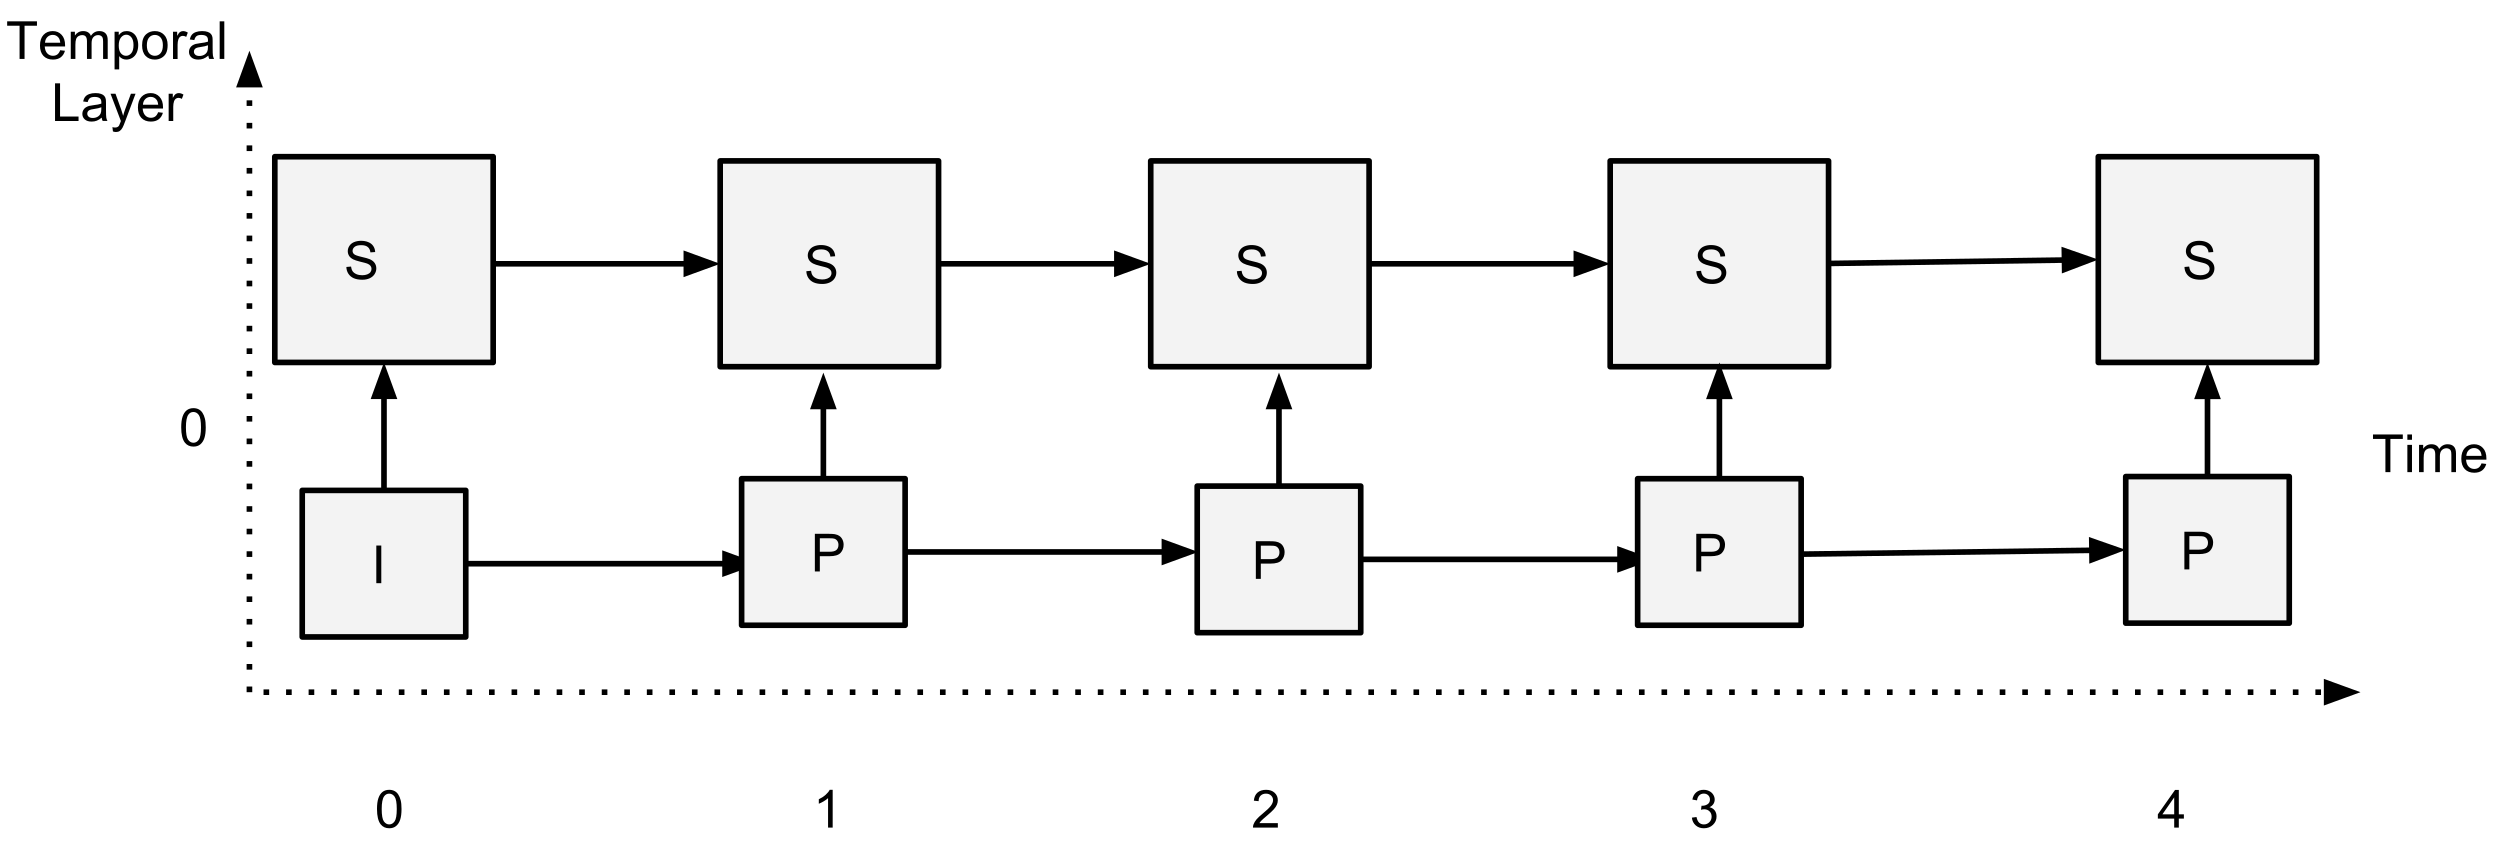
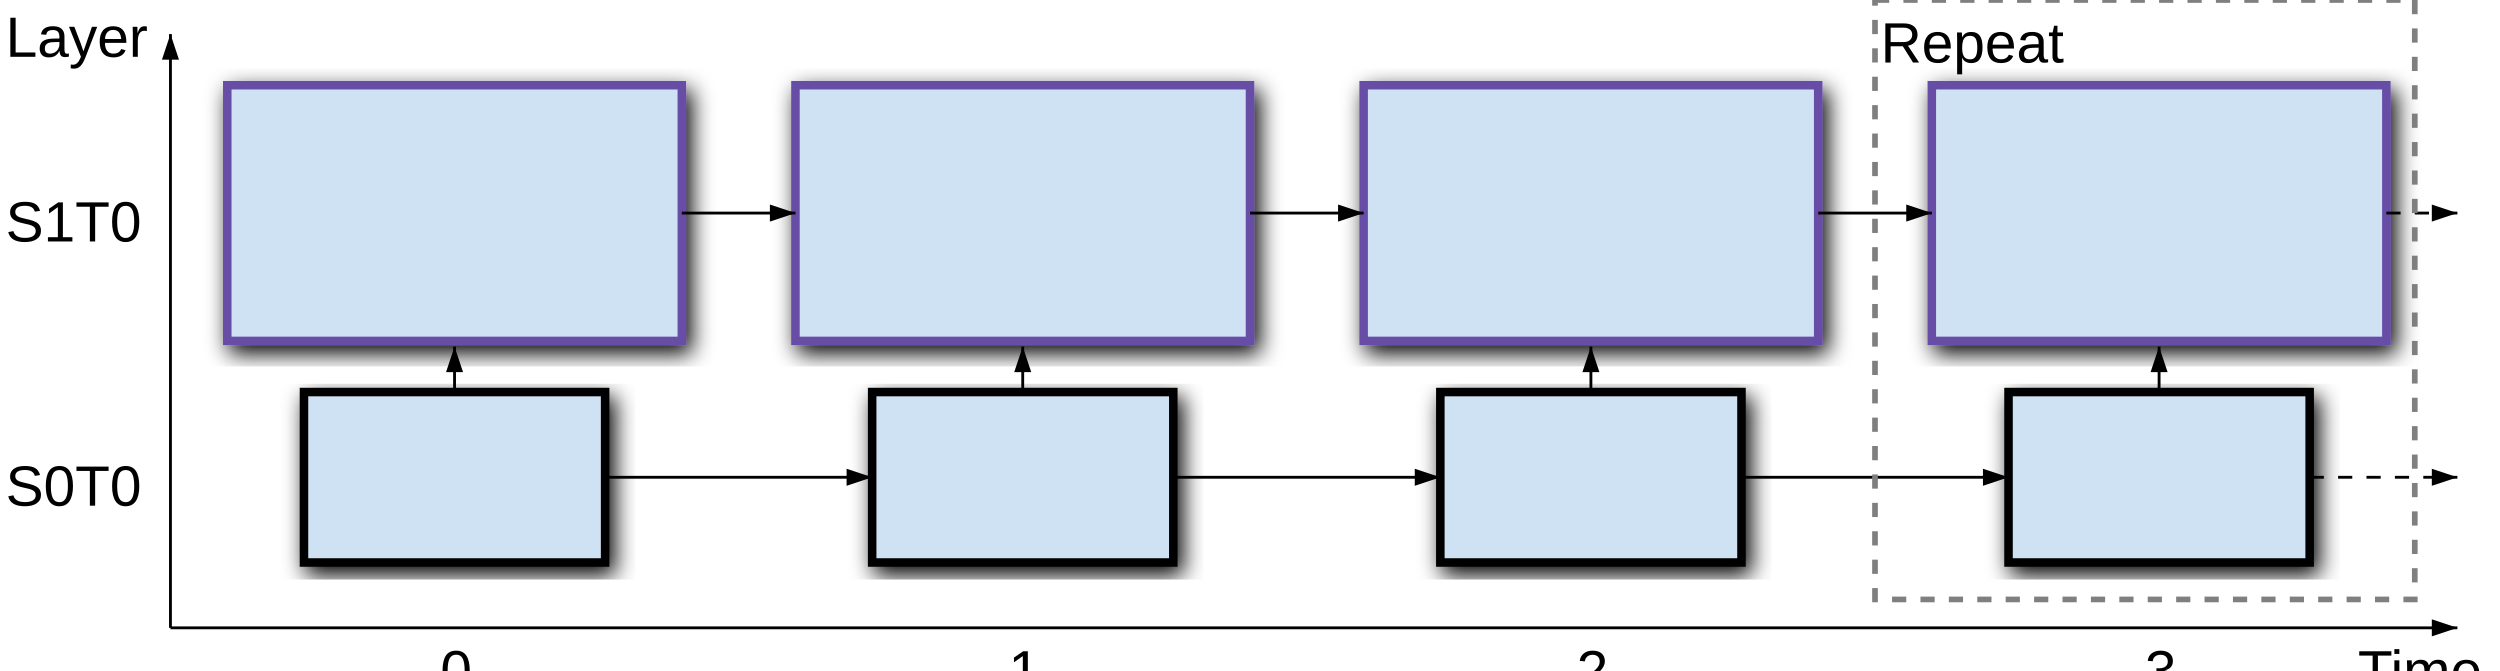
- <svg xmlns="http://www.w3.org/2000/svg" version="1.1" viewBox="15 6 887 300" fill="none" stroke="none" stroke-linecap="square" stroke-miterlimit="10">
-   <clipPath id="p.0">
-     <path d="m0 0l960.0 0l0 720.0l-960.0 0l0 -720.0z" clip-rule="nonzero" />
-   </clipPath>
-   <g clip-path="url(#p.0)">
-     <path fill="#000000" fill-opacity="0.0" d="m0 0l960.0 0l0 720.0l-960.0 0z" fill-rule="evenodd" />
-     <path fill="#000000" fill-opacity="0.0" d="m103.5 251.591l0 -227.591" fill-rule="evenodd" />
-     <path stroke="#000000" stroke-width="2.0" stroke-linejoin="round" stroke-linecap="butt" stroke-dasharray="2.0,6.0" d="m103.5 251.591l0 -215.591" fill-rule="evenodd" />
-     <path fill="#000000" stroke="#000000" stroke-width="2.0" stroke-linecap="butt" d="m106.803 36.0l-3.303 -9.076l-3.303 9.076z" fill-rule="evenodd" />
-     <path fill="#000000" fill-opacity="0.0" d="m108.5 251.591l744.0 0" fill-rule="evenodd" />
-     <path stroke="#000000" stroke-width="2.0" stroke-linejoin="round" stroke-linecap="butt" stroke-dasharray="2.0,6.0" d="m108.5 251.591l732.0 0" fill-rule="evenodd" />
-     <path fill="#000000" stroke="#000000" stroke-width="2.0" stroke-linecap="butt" d="m840.5 254.894l9.076 -3.303l-9.076 -3.303z" fill-rule="evenodd" />
-     <path fill="#000000" fill-opacity="0.0" d="m0.5 0l112.0 0l0 24.0l-112.0 0z" fill-rule="evenodd" />
-     <path fill="#000000" d="m21.945 26.92l0 -11.781l-4.406 0l0 -1.578l10.578 0l0 1.578l-4.406 0l0 11.781l-1.766 0zm14.412 -3.109l1.688 0.203q-0.406 1.484 -1.484 2.312q-1.078 0.812 -2.766 0.812q-2.125 0 -3.375 -1.297q-1.234 -1.312 -1.234 -3.672q0 -2.453 1.25 -3.797q1.266 -1.344 3.266 -1.344q1.938 0 3.156 1.328q1.234 1.312 1.234 3.703q0 0.156 0 0.438l-7.219 0q0.094 1.594 0.906 2.453q0.812 0.844 2.016 0.844q0.906 0 1.547 -0.469q0.641 -0.484 1.016 -1.516zm-5.391 -2.656l5.406 0q-0.109 -1.219 -0.625 -1.828q-0.781 -0.953 -2.031 -0.953q-1.125 0 -1.906 0.766q-0.766 0.75 -0.844 2.016zm9.141 5.766l0 -9.672l1.469 0l0 1.359q0.453 -0.719 1.203 -1.141q0.766 -0.438 1.719 -0.438q1.078 0 1.766 0.453q0.688 0.438 0.969 1.234q1.156 -1.688 2.984 -1.688q1.453 0 2.219 0.797q0.781 0.797 0.781 2.453l0 6.641l-1.641 0l0 -6.094q0 -0.984 -0.156 -1.406q-0.156 -0.438 -0.578 -0.703q-0.422 -0.266 -0.984 -0.266q-1.016 0 -1.688 0.688q-0.672 0.672 -0.672 2.156l0 5.625l-1.641 0l0 -6.281q0 -1.094 -0.406 -1.641q-0.406 -0.547 -1.312 -0.547q-0.688 0 -1.281 0.359q-0.594 0.359 -0.859 1.062q-0.25 0.703 -0.25 2.031l0 5.016l-1.641 0zm15.541 3.703l0 -13.375l1.484 0l0 1.25q0.531 -0.734 1.188 -1.094q0.672 -0.375 1.625 -0.375q1.234 0 2.172 0.641q0.953 0.625 1.438 1.797q0.484 1.156 0.484 2.547q0 1.484 -0.531 2.672q-0.531 1.188 -1.547 1.828q-1.016 0.625 -2.141 0.625q-0.812 0 -1.469 -0.344q-0.656 -0.344 -1.062 -0.875l0 4.703l-1.641 0zm1.484 -8.484q0 1.859 0.75 2.766q0.766 0.891 1.828 0.891q1.094 0 1.875 -0.922q0.781 -0.938 0.781 -2.875q0 -1.844 -0.766 -2.766q-0.75 -0.922 -1.812 -0.922q-1.047 0 -1.859 0.984q-0.797 0.969 -0.797 2.844zm8.282 -0.062q0 -2.688 1.484 -3.969q1.25 -1.078 3.047 -1.078q2.0 0 3.266 1.312q1.266 1.297 1.266 3.609q0 1.859 -0.562 2.938q-0.562 1.062 -1.641 1.656q-1.062 0.594 -2.328 0.594q-2.031 0 -3.281 -1.297q-1.25 -1.312 -1.25 -3.766zm1.688 0q0 1.859 0.797 2.797q0.812 0.922 2.047 0.922q1.219 0 2.031 -0.922q0.812 -0.938 0.812 -2.844q0 -1.797 -0.812 -2.719q-0.812 -0.922 -2.031 -0.922q-1.234 0 -2.047 0.922q-0.797 0.906 -0.797 2.766zm9.282 4.844l0 -9.672l1.469 0l0 1.469q0.562 -1.031 1.031 -1.359q0.484 -0.328 1.062 -0.328q0.828 0 1.688 0.531l-0.562 1.516q-0.609 -0.359 -1.203 -0.359q-0.547 0 -0.969 0.328q-0.422 0.328 -0.609 0.891q-0.281 0.875 -0.281 1.922l0 5.062l-1.625 0zm12.541 -1.188q-0.922 0.766 -1.766 1.094q-0.828 0.312 -1.797 0.312q-1.594 0 -2.453 -0.781q-0.859 -0.781 -0.859 -1.984q0 -0.719 0.328 -1.297q0.328 -0.594 0.844 -0.938q0.531 -0.359 1.188 -0.547q0.469 -0.125 1.453 -0.25q1.984 -0.234 2.922 -0.562q0.016 -0.344 0.016 -0.422q0 -1.0 -0.469 -1.422q-0.625 -0.547 -1.875 -0.547q-1.156 0 -1.703 0.406q-0.547 0.406 -0.812 1.422l-1.609 -0.219q0.219 -1.016 0.719 -1.641q0.5 -0.641 1.453 -0.984q0.953 -0.344 2.188 -0.344q1.25 0 2.016 0.297q0.781 0.281 1.141 0.734q0.375 0.438 0.516 1.109q0.078 0.422 0.078 1.516l0 2.188q0 2.281 0.109 2.891q0.109 0.594 0.406 1.156l-1.703 0q-0.266 -0.516 -0.328 -1.188zm-0.141 -3.672q-0.891 0.375 -2.672 0.625q-1.016 0.141 -1.438 0.328q-0.422 0.188 -0.656 0.531q-0.219 0.344 -0.219 0.781q0 0.656 0.5 1.094q0.5 0.438 1.453 0.438q0.938 0 1.672 -0.406q0.75 -0.422 1.094 -1.141q0.266 -0.562 0.266 -1.641l0 -0.609zm4.157 4.859l0 -13.359l1.641 0l0 13.359l-1.641 0z" fill-rule="nonzero" />
-     <path fill="#000000" d="m34.525 48.92l0 -13.359l1.781 0l0 11.781l6.562 0l0 1.578l-8.344 0zm16.563 -1.188q-0.922 0.766 -1.766 1.094q-0.828 0.312 -1.797 0.312q-1.594 0 -2.453 -0.781q-0.859 -0.781 -0.859 -1.984q0 -0.719 0.328 -1.297q0.328 -0.594 0.844 -0.938q0.531 -0.359 1.188 -0.547q0.469 -0.125 1.453 -0.25q1.984 -0.234 2.922 -0.562q0.016 -0.344 0.016 -0.422q0 -1.0 -0.469 -1.422q-0.625 -0.547 -1.875 -0.547q-1.156 0 -1.703 0.406q-0.547 0.406 -0.812 1.422l-1.609 -0.219q0.219 -1.016 0.719 -1.641q0.5 -0.641 1.453 -0.984q0.953 -0.344 2.188 -0.344q1.25 0 2.016 0.297q0.781 0.281 1.141 0.734q0.375 0.438 0.516 1.109q0.078 0.422 0.078 1.516l0 2.188q0 2.281 0.109 2.891q0.109 0.594 0.406 1.156l-1.703 0q-0.266 -0.516 -0.328 -1.188zm-0.141 -3.672q-0.891 0.375 -2.672 0.625q-1.016 0.141 -1.438 0.328q-0.422 0.188 -0.656 0.531q-0.219 0.344 -0.219 0.781q0 0.656 0.5 1.094q0.5 0.438 1.453 0.438q0.938 0 1.672 -0.406q0.75 -0.422 1.094 -1.141q0.266 -0.562 0.266 -1.641l0 -0.609zm4.126 8.578l-0.188 -1.531q0.547 0.141 0.938 0.141q0.547 0 0.875 -0.188q0.328 -0.172 0.547 -0.5q0.156 -0.25 0.5 -1.219q0.047 -0.141 0.141 -0.406l-3.672 -9.688l1.766 0l2.016 5.594q0.391 1.078 0.703 2.25q0.281 -1.125 0.672 -2.203l2.078 -5.641l1.641 0l-3.688 9.828q-0.594 1.609 -0.922 2.203q-0.438 0.812 -1.0 1.188q-0.562 0.375 -1.344 0.375q-0.484 0 -1.062 -0.203zm16.031 -6.828l1.688 0.203q-0.406 1.484 -1.484 2.312q-1.078 0.812 -2.766 0.812q-2.125 0 -3.375 -1.297q-1.234 -1.312 -1.234 -3.672q0 -2.453 1.25 -3.797q1.266 -1.344 3.266 -1.344q1.938 0 3.156 1.328q1.234 1.312 1.234 3.703q0 0.156 0 0.438l-7.219 0q0.094 1.594 0.906 2.453q0.812 0.844 2.016 0.844q0.906 0 1.547 -0.469q0.641 -0.484 1.016 -1.516zm-5.391 -2.656l5.406 0q-0.109 -1.219 -0.625 -1.828q-0.781 -0.953 -2.031 -0.953q-1.125 0 -1.906 0.766q-0.766 0.75 -0.844 2.016zm9.126 5.766l0 -9.672l1.469 0l0 1.469q0.562 -1.031 1.031 -1.359q0.484 -0.328 1.062 -0.328q0.828 0 1.688 0.531l-0.562 1.516q-0.609 -0.359 -1.203 -0.359q-0.547 0 -0.969 0.328q-0.422 0.328 -0.609 0.891q-0.281 0.875 -0.281 1.922l0 5.062l-1.625 0z" fill-rule="nonzero" />
-     <path fill="#000000" fill-opacity="0.0" d="m138.975 272.711l697.984 0l0 85.984l-697.984 0z" fill-rule="evenodd" />
-     <path fill="#000000" d="m148.756 293.038q0 -2.359 0.484 -3.797q0.484 -1.453 1.438 -2.234q0.969 -0.781 2.422 -0.781q1.078 0 1.891 0.438q0.812 0.422 1.328 1.25q0.531 0.812 0.828 1.984q0.312 1.156 0.312 3.141q0 2.359 -0.484 3.812q-0.484 1.438 -1.453 2.234q-0.953 0.781 -2.422 0.781q-1.922 0 -3.031 -1.391q-1.312 -1.672 -1.312 -5.438zm1.672 0q0 3.297 0.766 4.391q0.781 1.078 1.906 1.078q1.141 0 1.906 -1.094q0.766 -1.094 0.766 -4.375q0 -3.297 -0.766 -4.375q-0.766 -1.078 -1.922 -1.078q-1.125 0 -1.797 0.953q-0.859 1.219 -0.859 4.5zm160.008 6.594l-1.641 0l0 -10.453q-0.594 0.562 -1.562 1.141q-0.953 0.562 -1.719 0.844l0 -1.594q1.375 -0.641 2.406 -1.562q1.031 -0.922 1.453 -1.781l1.062 0l0 13.406zm157.946 -1.578l0 1.578l-8.828 0q-0.016 -0.594 0.188 -1.141q0.344 -0.906 1.078 -1.781q0.75 -0.875 2.156 -2.016q2.172 -1.781 2.938 -2.828q0.766 -1.047 0.766 -1.969q0 -0.984 -0.703 -1.641q-0.688 -0.672 -1.812 -0.672q-1.188 0 -1.906 0.719q-0.703 0.703 -0.703 1.953l-1.688 -0.172q0.172 -1.891 1.297 -2.875q1.141 -0.984 3.031 -0.984q1.922 0 3.047 1.062q1.125 1.062 1.125 2.641q0 0.797 -0.328 1.578q-0.328 0.781 -1.094 1.641q-0.75 0.844 -2.531 2.344q-1.469 1.234 -1.891 1.688q-0.422 0.438 -0.688 0.875l6.547 0zm146.898 -1.953l1.641 -0.219q0.281 1.406 0.953 2.016q0.688 0.609 1.656 0.609q1.156 0 1.953 -0.797q0.797 -0.797 0.797 -1.984q0 -1.125 -0.734 -1.859q-0.734 -0.734 -1.875 -0.734q-0.469 0 -1.156 0.172l0.188 -1.438q0.156 0.016 0.266 0.016q1.047 0 1.875 -0.547q0.844 -0.547 0.844 -1.672q0 -0.906 -0.609 -1.5q-0.609 -0.594 -1.578 -0.594q-0.953 0 -1.594 0.609q-0.641 0.594 -0.812 1.797l-1.641 -0.297q0.297 -1.641 1.359 -2.547q1.062 -0.906 2.656 -0.906q1.094 0 2.0 0.469q0.922 0.469 1.406 1.281q0.5 0.812 0.5 1.719q0 0.859 -0.469 1.578q-0.469 0.703 -1.375 1.125q1.188 0.281 1.844 1.141q0.656 0.859 0.656 2.156q0 1.734 -1.281 2.953q-1.266 1.219 -3.219 1.219q-1.766 0 -2.922 -1.047q-1.156 -1.047 -1.328 -2.719zm171.124 3.531l0 -3.203l-5.797 0l0 -1.5l6.094 -8.656l1.344 0l0 8.656l1.797 0l0 1.5l-1.797 0l0 3.203l-1.641 0zm0 -4.703l0 -6.016l-4.188 6.016l4.188 0z" fill-rule="nonzero" />
-     <path fill="#000000" fill-opacity="0.0" d="m69.513 27.297l201.008 0l0 24l-201.008 0z" fill-rule="evenodd" />
-     <path fill="#000000" d="m79.294 157.623q0 -2.359 0.484 -3.797q0.484 -1.453 1.438 -2.234q0.969 -0.781 2.422 -0.781q1.078 0 1.891 0.438q0.812 0.422 1.328 1.25q0.531 0.812 0.828 1.984q0.312 1.156 0.312 3.141q0 2.359 -0.484 3.812q-0.484 1.438 -1.453 2.234q-0.953 0.781 -2.422 0.781q-1.922 0 -3.031 -1.391q-1.312 -1.672 -1.312 -5.438zm1.672 0q0 3.297 0.766 4.391q0.781 1.078 1.906 1.078q1.141 0 1.906 -1.094q0.766 -1.094 0.766 -4.375q0 -3.297 -0.766 -4.375q-0.766 -1.078 -1.922 -1.078q-1.125 0 -1.797 0.953q-0.859 1.219 -0.859 4.5z" fill-rule="nonzero" />
-     <path fill="#000000" fill-opacity="0.0" d="m847.5 146.591l112.0 0l0 24.0l-112.0 0z" fill-rule="evenodd" />
-     <path fill="#000000" d="m861.344 173.511l0 -11.781l-4.406 0l0 -1.578l10.578 0l0 1.578l-4.406 0l0 11.781l-1.766 0zm7.787 -11.469l0 -1.891l1.641 0l0 1.891l-1.641 0zm0 11.469l0 -9.672l1.641 0l0 9.672l-1.641 0zm4.145 0l0 -9.672l1.469 0l0 1.359q0.453 -0.719 1.203 -1.141q0.766 -0.438 1.719 -0.438q1.078 0 1.766 0.453q0.688 0.438 0.969 1.234q1.156 -1.688 2.984 -1.688q1.453 0 2.219 0.797q0.781 0.797 0.781 2.453l0 6.641l-1.641 0l0 -6.094q0 -0.984 -0.156 -1.406q-0.156 -0.438 -0.578 -0.703q-0.422 -0.266 -0.984 -0.266q-1.016 0 -1.688 0.688q-0.672 0.672 -0.672 2.156l0 5.625l-1.641 0l0 -6.281q0 -1.094 -0.406 -1.641q-0.406 -0.547 -1.312 -0.547q-0.688 0 -1.281 0.359q-0.594 0.359 -0.859 1.062q-0.25 0.703 -0.25 2.031l0 5.016l-1.641 0zm22.166 -3.109l1.688 0.203q-0.406 1.484 -1.484 2.312q-1.078 0.812 -2.766 0.812q-2.125 0 -3.375 -1.297q-1.234 -1.312 -1.234 -3.672q0 -2.453 1.25 -3.797q1.266 -1.344 3.266 -1.344q1.938 0 3.156 1.328q1.234 1.312 1.234 3.703q0 0.156 0 0.438l-7.219 0q0.094 1.594 0.906 2.453q0.812 0.844 2.016 0.844q0.906 0 1.547 -0.469q0.641 -0.484 1.016 -1.516zm-5.391 -2.656l5.406 0q-0.109 -1.219 -0.625 -1.828q-0.781 -0.953 -2.031 -0.953q-1.125 0 -1.906 0.766q-0.766 0.75 -0.844 2.016z" fill-rule="nonzero" />
-     <path fill="#f3f3f3" d="m769.211 175.091l58.016 0l0 52.0l-58.016 0z" fill-rule="evenodd" />
-     <path stroke="#000000" stroke-width="2.0" stroke-linejoin="round" stroke-linecap="butt" d="m769.211 175.091l58.016 0l0 52.0l-58.016 0z" fill-rule="evenodd" />
-     <path fill="#000000" d="m790.015 208.011l0 -13.359l5.047 0q1.328 0 2.031 0.125q0.969 0.172 1.641 0.641q0.672 0.453 1.078 1.281q0.406 0.828 0.406 1.828q0 1.703 -1.094 2.891q-1.078 1.172 -3.922 1.172l-3.422 0l0 5.422l-1.766 0zm1.766 -7.0l3.453 0q1.719 0 2.438 -0.641q0.719 -0.641 0.719 -1.797q0 -0.844 -0.422 -1.438q-0.422 -0.594 -1.125 -0.781q-0.438 -0.125 -1.641 -0.125l-3.422 0l0 4.781z" fill-rule="nonzero" />
-     <path fill="#000000" fill-opacity="0.0" d="m185.764 99.597l84.756 0" fill-rule="evenodd" />
-     <path stroke="#000000" stroke-width="2.0" stroke-linejoin="round" stroke-linecap="butt" d="m185.764 99.597l72.756 0" fill-rule="evenodd" />
-     <path fill="#000000" stroke="#000000" stroke-width="2.0" stroke-linecap="butt" d="m258.52 102.901l9.076 -3.303l-9.076 -3.303z" fill-rule="evenodd" />
-     <path fill="#000000" fill-opacity="0.0" d="m492.025 99.598l94.268 0" fill-rule="evenodd" />
-     <path stroke="#000000" stroke-width="2.0" stroke-linejoin="round" stroke-linecap="butt" d="m492.025 99.598l82.268 0" fill-rule="evenodd" />
-     <path fill="#000000" stroke="#000000" stroke-width="2.0" stroke-linecap="butt" d="m574.293 102.902l9.076 -3.303l-9.076 -3.303z" fill-rule="evenodd" />
-     <path fill="#000000" fill-opacity="0.0" d="m654.031 99.606l105.449 -1.512" fill-rule="evenodd" />
-     <path stroke="#000000" stroke-width="2.0" stroke-linejoin="round" stroke-linecap="butt" d="m654.031 99.606l93.45 -1.34" fill-rule="evenodd" />
-     <path fill="#000000" stroke="#000000" stroke-width="2.0" stroke-linecap="butt" d="m747.528 101.57l9.028 -3.433l-9.123 -3.173z" fill-rule="evenodd" />
-     <path fill="#f3f3f3" d="m112.499 61.591l77.48 0l0 73.008l-77.48 0z" fill-rule="evenodd" />
-     <path stroke="#000000" stroke-width="2.0" stroke-linejoin="round" stroke-linecap="butt" d="m112.499 61.591l77.48 0l0 73.008l-77.48 0z" fill-rule="evenodd" />
-     <path fill="#000000" d="m137.893 100.718l1.656 -0.141q0.125 1.0 0.547 1.641q0.438 0.641 1.344 1.047q0.922 0.391 2.062 0.391q1.0 0 1.781 -0.297q0.781 -0.297 1.156 -0.812q0.375 -0.531 0.375 -1.156q0 -0.625 -0.375 -1.094q-0.359 -0.469 -1.188 -0.797q-0.547 -0.203 -2.391 -0.641q-1.828 -0.453 -2.562 -0.844q-0.969 -0.5 -1.438 -1.234q-0.469 -0.75 -0.469 -1.672q0 -1.0 0.578 -1.875q0.578 -0.891 1.672 -1.344q1.109 -0.453 2.453 -0.453q1.484 0 2.609 0.484q1.141 0.469 1.75 1.406q0.609 0.922 0.656 2.094l-1.688 0.125q-0.141 -1.266 -0.938 -1.906q-0.781 -0.656 -2.312 -0.656q-1.609 0 -2.344 0.594q-0.734 0.594 -0.734 1.422q0 0.719 0.531 1.172q0.5 0.469 2.656 0.969q2.156 0.484 2.953 0.844q1.172 0.531 1.719 1.359q0.562 0.828 0.562 1.906q0 1.062 -0.609 2.016q-0.609 0.938 -1.75 1.469q-1.141 0.516 -2.578 0.516q-1.812 0 -3.047 -0.531q-1.219 -0.531 -1.922 -1.594q-0.688 -1.062 -0.719 -2.406z" fill-rule="nonzero" />
-     <path fill="#f3f3f3" d="m270.52 63.093l77.48 0l0 73.008l-77.48 0z" fill-rule="evenodd" />
-     <path stroke="#000000" stroke-width="2.0" stroke-linejoin="round" stroke-linecap="butt" d="m270.52 63.093l77.48 0l0 73.008l-77.48 0z" fill-rule="evenodd" />
-     <path fill="#000000" d="m301.097 102.22l1.656 -0.141q0.125 1.0 0.547 1.641q0.438 0.641 1.344 1.047q0.922 0.391 2.062 0.391q1.0 0 1.781 -0.297q0.781 -0.297 1.156 -0.812q0.375 -0.531 0.375 -1.156q0 -0.625 -0.375 -1.094q-0.359 -0.469 -1.188 -0.797q-0.547 -0.203 -2.391 -0.641q-1.828 -0.453 -2.562 -0.844q-0.969 -0.5 -1.438 -1.234q-0.469 -0.75 -0.469 -1.672q0 -1.0 0.578 -1.875q0.578 -0.891 1.672 -1.344q1.109 -0.453 2.453 -0.453q1.484 0 2.609 0.484q1.141 0.469 1.75 1.406q0.609 0.922 0.656 2.094l-1.688 0.125q-0.141 -1.266 -0.938 -1.906q-0.781 -0.656 -2.312 -0.656q-1.609 0 -2.344 0.594q-0.734 0.594 -0.734 1.422q0 0.719 0.531 1.172q0.5 0.469 2.656 0.969q2.156 0.484 2.953 0.844q1.172 0.531 1.719 1.359q0.562 0.828 0.562 1.906q0 1.062 -0.609 2.016q-0.609 0.938 -1.75 1.469q-1.141 0.516 -2.578 0.516q-1.812 0 -3.047 -0.531q-1.219 -0.531 -1.922 -1.594q-0.688 -1.062 -0.719 -2.406z" fill-rule="nonzero" />
-     <path fill="#f3f3f3" d="m423.277 63.094l77.48 0l0 73.008l-77.48 0z" fill-rule="evenodd" />
-     <path stroke="#000000" stroke-width="2.0" stroke-linejoin="round" stroke-linecap="butt" d="m423.277 63.094l77.48 0l0 73.008l-77.48 0z" fill-rule="evenodd" />
-     <path fill="#000000" d="m453.854 102.222l1.656 -0.141q0.125 1.0 0.547 1.641q0.438 0.641 1.344 1.047q0.922 0.391 2.062 0.391q1.0 0 1.781 -0.297q0.781 -0.297 1.156 -0.812q0.375 -0.531 0.375 -1.156q0 -0.625 -0.375 -1.094q-0.359 -0.469 -1.188 -0.797q-0.547 -0.203 -2.391 -0.641q-1.828 -0.453 -2.562 -0.844q-0.969 -0.5 -1.438 -1.234q-0.469 -0.75 -0.469 -1.672q0 -1.0 0.578 -1.875q0.578 -0.891 1.672 -1.344q1.109 -0.453 2.453 -0.453q1.484 0 2.609 0.484q1.141 0.469 1.75 1.406q0.609 0.922 0.656 2.094l-1.688 0.125q-0.141 -1.266 -0.938 -1.906q-0.781 -0.656 -2.312 -0.656q-1.609 0 -2.344 0.594q-0.734 0.594 -0.734 1.422q0 0.719 0.531 1.172q0.5 0.469 2.656 0.969q2.156 0.484 2.953 0.844q1.172 0.531 1.719 1.359q0.562 0.828 0.562 1.906q0 1.062 -0.609 2.016q-0.609 0.938 -1.75 1.469q-1.141 0.516 -2.578 0.516q-1.812 0 -3.047 -0.531q-1.219 -0.531 -1.922 -1.594q-0.688 -1.062 -0.719 -2.406z" fill-rule="nonzero" />
-     <path fill="#f3f3f3" d="m759.479 61.591l77.48 0l0 73.008l-77.48 0z" fill-rule="evenodd" />
-     <path stroke="#000000" stroke-width="2.0" stroke-linejoin="round" stroke-linecap="butt" d="m759.479 61.591l77.48 0l0 73.008l-77.48 0z" fill-rule="evenodd" />
-     <path fill="#000000" d="m790.056 100.718l1.656 -0.141q0.125 1.0 0.547 1.641q0.438 0.641 1.344 1.047q0.922 0.391 2.062 0.391q1.0 0 1.781 -0.297q0.781 -0.297 1.156 -0.812q0.375 -0.531 0.375 -1.156q0 -0.625 -0.375 -1.094q-0.359 -0.469 -1.188 -0.797q-0.547 -0.203 -2.391 -0.641q-1.828 -0.453 -2.562 -0.844q-0.969 -0.5 -1.438 -1.234q-0.469 -0.75 -0.469 -1.672q0 -1.0 0.578 -1.875q0.578 -0.891 1.672 -1.344q1.109 -0.453 2.453 -0.453q1.484 0 2.609 0.484q1.141 0.469 1.75 1.406q0.609 0.922 0.656 2.094l-1.688 0.125q-0.141 -1.266 -0.938 -1.906q-0.781 -0.656 -2.312 -0.656q-1.609 0 -2.344 0.594q-0.734 0.594 -0.734 1.422q0 0.719 0.531 1.172q0.5 0.469 2.656 0.969q2.156 0.484 2.953 0.844q1.172 0.531 1.719 1.359q0.562 0.828 0.562 1.906q0 1.062 -0.609 2.016q-0.609 0.938 -1.75 1.469q-1.141 0.516 -2.578 0.516q-1.812 0 -3.047 -0.531q-1.219 -0.531 -1.922 -1.594q-0.688 -1.062 -0.719 -2.406z" fill-rule="nonzero" />
-     <path fill="#f3f3f3" d="m586.293 63.094l77.48 0l0 73.008l-77.48 0z" fill-rule="evenodd" />
-     <path stroke="#000000" stroke-width="2.0" stroke-linejoin="round" stroke-linecap="butt" d="m586.293 63.094l77.48 0l0 73.008l-77.48 0z" fill-rule="evenodd" />
-     <path fill="#000000" d="m616.87 102.222l1.656 -0.141q0.125 1.0 0.547 1.641q0.438 0.641 1.344 1.047q0.922 0.391 2.062 0.391q1.0 0 1.781 -0.297q0.781 -0.297 1.156 -0.812q0.375 -0.531 0.375 -1.156q0 -0.625 -0.375 -1.094q-0.359 -0.469 -1.188 -0.797q-0.547 -0.203 -2.391 -0.641q-1.828 -0.453 -2.562 -0.844q-0.969 -0.5 -1.438 -1.234q-0.469 -0.75 -0.469 -1.672q0 -1.0 0.578 -1.875q0.578 -0.891 1.672 -1.344q1.109 -0.453 2.453 -0.453q1.484 0 2.609 0.484q1.141 0.469 1.75 1.406q0.609 0.922 0.656 2.094l-1.688 0.125q-0.141 -1.266 -0.938 -1.906q-0.781 -0.656 -2.312 -0.656q-1.609 0 -2.344 0.594q-0.734 0.594 -0.734 1.422q0 0.719 0.531 1.172q0.5 0.469 2.656 0.969q2.156 0.484 2.953 0.844q1.172 0.531 1.719 1.359q0.562 0.828 0.562 1.906q0 1.062 -0.609 2.016q-0.609 0.938 -1.75 1.469q-1.141 0.516 -2.578 0.516q-1.812 0 -3.047 -0.531q-1.219 -0.531 -1.922 -1.594q-0.688 -1.062 -0.719 -2.406z" fill-rule="nonzero" />
-     <path fill="#000000" fill-opacity="0.0" d="m348 99.597l75.276 0" fill-rule="evenodd" />
-     <path stroke="#000000" stroke-width="2.0" stroke-linejoin="round" stroke-linecap="butt" d="m348 99.597l63.276 0" fill-rule="evenodd" />
-     <path fill="#000000" stroke="#000000" stroke-width="2.0" stroke-linecap="butt" d="m411.276 102.901l9.076 -3.303l-9.076 -3.303z" fill-rule="evenodd" />
-     <path fill="#000000" fill-opacity="0.0" d="m654.912 202.602l114.299 -1.512" fill-rule="evenodd" />
-     <path stroke="#000000" stroke-width="2.0" stroke-linejoin="round" stroke-linecap="butt" d="m654.912 202.602l102.3 -1.353" fill-rule="evenodd" />
-     <path fill="#000000" stroke="#000000" stroke-width="2.0" stroke-linecap="butt" d="m757.256 204.552l9.032 -3.423l-9.119 -3.183z" fill-rule="evenodd" />
-     <path fill="#000000" fill-opacity="0.0" d="m151.239 179.984l0 -45.386" fill-rule="evenodd" />
-     <path stroke="#000000" stroke-width="2.0" stroke-linejoin="round" stroke-linecap="butt" d="m151.239 179.984l0 -33.386" fill-rule="evenodd" />
-     <path fill="#000000" stroke="#000000" stroke-width="2.0" stroke-linecap="butt" d="m154.543 146.598l-3.303 -9.076l-3.303 9.076z" fill-rule="evenodd" />
-     <path fill="#f3f3f3" d="m122.232 179.995l58.016 0l0 52.0l-58.016 0z" fill-rule="evenodd" />
-     <path stroke="#000000" stroke-width="2.0" stroke-linejoin="round" stroke-linecap="butt" d="m122.232 179.995l58.016 0l0 52.0l-58.016 0z" fill-rule="evenodd" />
-     <path fill="#000000" d="m148.517 212.915l0 -13.359l1.766 0l0 13.359l-1.766 0z" fill-rule="nonzero" />
-     <path fill="#000000" fill-opacity="0.0" d="m180.248 205.995l104 0" fill-rule="evenodd" />
-     <path stroke="#000000" stroke-width="2.0" stroke-linejoin="round" stroke-linecap="butt" d="m180.248 205.995l92 0" fill-rule="evenodd" />
-     <path fill="#000000" stroke="#000000" stroke-width="2.0" stroke-linecap="butt" d="m272.248 209.298l9.076 -3.303l-9.076 -3.303z" fill-rule="evenodd" />
-     <path fill="#000000" fill-opacity="0.0" d="m307.131 183.593l0 -45.386" fill-rule="evenodd" />
-     <path stroke="#000000" stroke-width="2.0" stroke-linejoin="round" stroke-linecap="butt" d="m307.131 183.593l0 -33.386" fill-rule="evenodd" />
-     <path fill="#000000" stroke="#000000" stroke-width="2.0" stroke-linecap="butt" d="m310.435 150.207l-3.303 -9.076l-3.303 9.076z" fill-rule="evenodd" />
-     <path fill="#f3f3f3" d="m278.123 175.843l58.016 0l0 52.0l-58.016 0z" fill-rule="evenodd" />
-     <path stroke="#000000" stroke-width="2.0" stroke-linejoin="round" stroke-linecap="butt" d="m278.123 175.843l58.016 0l0 52.0l-58.016 0z" fill-rule="evenodd" />
-     <path fill="#000000" d="m304.111 208.763l0 -13.359l5.047 0q1.328 0 2.031 0.125q0.969 0.172 1.641 0.641q0.672 0.453 1.078 1.281q0.406 0.828 0.406 1.828q0 1.703 -1.094 2.891q-1.078 1.172 -3.922 1.172l-3.422 0l0 5.422l-1.766 0zm1.766 -7.0l3.453 0q1.719 0 2.438 -0.641q0.719 -0.641 0.719 -1.797q0 -0.844 -0.422 -1.438q-0.422 -0.594 -1.125 -0.781q-0.438 -0.125 -1.641 -0.125l-3.422 0l0 4.781z" fill-rule="nonzero" />
-     <path fill="#000000" fill-opacity="0.0" d="m336.139 201.843l104.0 0" fill-rule="evenodd" />
-     <path stroke="#000000" stroke-width="2.0" stroke-linejoin="round" stroke-linecap="butt" d="m336.139 201.843l92.0 0" fill-rule="evenodd" />
-     <path fill="#000000" stroke="#000000" stroke-width="2.0" stroke-linecap="butt" d="m428.139 205.146l9.076 -3.303l-9.076 -3.303z" fill-rule="evenodd" />
-     <path fill="#000000" fill-opacity="0.0" d="m468.778 183.593l0 -45.386" fill-rule="evenodd" />
-     <path stroke="#000000" stroke-width="2.0" stroke-linejoin="round" stroke-linecap="butt" d="m468.778 183.593l0 -33.386" fill-rule="evenodd" />
-     <path fill="#000000" stroke="#000000" stroke-width="2.0" stroke-linecap="butt" d="m472.082 150.207l-3.303 -9.076l-3.303 9.076z" fill-rule="evenodd" />
-     <path fill="#f3f3f3" d="m439.77 178.469l58.016 0l0 52.0l-58.016 0z" fill-rule="evenodd" />
-     <path stroke="#000000" stroke-width="2.0" stroke-linejoin="round" stroke-linecap="butt" d="m439.77 178.469l58.016 0l0 52.0l-58.016 0z" fill-rule="evenodd" />
-     <path fill="#000000" d="m460.574 211.388l0 -13.359l5.047 0q1.328 0 2.031 0.125q0.969 0.172 1.641 0.641q0.672 0.453 1.078 1.281q0.406 0.828 0.406 1.828q0 1.703 -1.094 2.891q-1.078 1.172 -3.922 1.172l-3.422 0l0 5.422l-1.766 0zm1.766 -7.0l3.453 0q1.719 0 2.438 -0.641q0.719 -0.641 0.719 -1.797q0 -0.844 -0.422 -1.438q-0.422 -0.594 -1.125 -0.781q-0.438 -0.125 -1.641 -0.125l-3.422 0l0 4.781z" fill-rule="nonzero" />
-     <path fill="#000000" fill-opacity="0.0" d="m497.786 204.469l104 0" fill-rule="evenodd" />
-     <path stroke="#000000" stroke-width="2.0" stroke-linejoin="round" stroke-linecap="butt" d="m497.786 204.469l92 0" fill-rule="evenodd" />
-     <path fill="#000000" stroke="#000000" stroke-width="2.0" stroke-linecap="butt" d="m589.786 207.772l9.076 -3.303l-9.076 -3.303z" fill-rule="evenodd" />
-     <path fill="#f3f3f3" d="m596.033 175.841l58.016 0l0 52.0l-58.016 0z" fill-rule="evenodd" />
-     <path stroke="#000000" stroke-width="2.0" stroke-linejoin="round" stroke-linecap="butt" d="m596.033 175.841l58.016 0l0 52.0l-58.016 0z" fill-rule="evenodd" />
-     <path fill="#000000" d="m616.837 208.761l0 -13.359l5.047 0q1.328 0 2.031 0.125q0.969 0.172 1.641 0.641q0.672 0.453 1.078 1.281q0.406 0.828 0.406 1.828q0 1.703 -1.094 2.891q-1.078 1.172 -3.922 1.172l-3.422 0l0 5.422l-1.766 0zm1.766 -7.0l3.453 0q1.719 0 2.438 -0.641q0.719 -0.641 0.719 -1.797q0 -0.844 -0.422 -1.438q-0.422 -0.594 -1.125 -0.781q-0.438 -0.125 -1.641 -0.125l-3.422 0l0 4.781z" fill-rule="nonzero" />
-     <path fill="#000000" fill-opacity="0.0" d="m625.041 175.841l0 -41.228" fill-rule="evenodd" />
-     <path stroke="#000000" stroke-width="2.0" stroke-linejoin="round" stroke-linecap="butt" d="m625.041 175.841l0 -29.228" fill-rule="evenodd" />
-     <path fill="#000000" stroke="#000000" stroke-width="2.0" stroke-linecap="butt" d="m628.344 146.613l-3.303 -9.076l-3.303 9.076z" fill-rule="evenodd" />
-     <path fill="#000000" fill-opacity="0.0" d="m798.219 175.841l0 -41.228" fill-rule="evenodd" />
-     <path stroke="#000000" stroke-width="2.0" stroke-linejoin="round" stroke-linecap="butt" d="m798.219 175.841l0 -29.228" fill-rule="evenodd" />
-     <path fill="#000000" stroke="#000000" stroke-width="2.0" stroke-linecap="butt" d="m801.523 146.613l-3.303 -9.076l-3.303 9.076z" fill-rule="evenodd" />
-   </g>
+ <svg xmlns="http://www.w3.org/2000/svg" version="1.1" viewBox="0 0 880 236">
+   <defs>
+     <filter id="sh">
+       <feGaussianBlur in="SourceAlpha" stdDeviation="4" />
+       <feOffset dx="2" dy="3" />
+       <feBlend in="SourceGraphic" />
+     </filter>
+   </defs>
+   <polygon points="865,221 856,218 856,224" />
+   <line x1="60" y1="221" x2="865" y2="221" style="stroke:#000000;stroke-width:1" />
+   <polygon points="60,12 57,21 63,21" />
+   <line x1="60" y1="221" x2="60" y2="12" style="stroke:#000000;stroke-width:1" />
+   <text x="830" y="243" font-family="Arial" font-size="20">Time<tspan x="155" y="243">0</tspan>
+     <tspan x="355" y="243">1</tspan>
+     <tspan x="555" y="243">2</tspan>
+     <tspan x="755" y="243">3</tspan>
+     <tspan x="2" y="20">Layer</tspan>
+     <tspan x="2" y="178">S0T0</tspan>
+     <tspan x="2" y="85">S1T0</tspan>
+   </text>
+   <rect x="107" y="138" width="106" height="60" style="fill:#cfe2f3;stroke-width:3;stroke:#000000" filter="url(#sh)" />
+   <rect x="80" y="30" width="160" height="90" style="fill:#cfe2f3;stroke-width:3;stroke:#674ea7" filter="url(#sh)" />
+   <polygon points="160,122 157,131 163,131" />
+   <line x1="160" y1="138" x2="160" y2="122" style="stroke:#000000;stroke-width:1" />
+   <rect x="307" y="138" width="106" height="60" style="fill:#cfe2f3;stroke-width:3;stroke:#000000" filter="url(#sh)" />
+   <polygon points="307,168 298,165 298,171" />
+   <line x1="213" y1="168" x2="307" y2="168" style="stroke:#000000;stroke-width:1" />
+   <rect x="280" y="30" width="160" height="90" style="fill:#cfe2f3;stroke-width:3;stroke:#674ea7" filter="url(#sh)" />
+   <polygon points="280,75 271,72 271,78" />
+   <line x1="240" y1="75" x2="280" y2="75" style="stroke:#000000;stroke-width:1" />
+   <polygon points="360,122 357,131 363,131" />
+   <line x1="360" y1="138" x2="360" y2="122" style="stroke:#000000;stroke-width:1" />
+   <rect x="507" y="138" width="106" height="60" style="fill:#cfe2f3;stroke-width:3;stroke:#000000" filter="url(#sh)" />
+   <polygon points="507,168 498,165 498,171" />
+   <line x1="413" y1="168" x2="507" y2="168" style="stroke:#000000;stroke-width:1" />
+   <rect x="480" y="30" width="160" height="90" style="fill:#cfe2f3;stroke-width:3;stroke:#674ea7" filter="url(#sh)" />
+   <polygon points="480,75 471,72 471,78" />
+   <line x1="440" y1="75" x2="480" y2="75" style="stroke:#000000;stroke-width:1" />
+   <polygon points="560,122 557,131 563,131" />
+   <line x1="560" y1="138" x2="560" y2="122" style="stroke:#000000;stroke-width:1" />
+   <rect x="707" y="138" width="106" height="60" style="fill:#cfe2f3;stroke-width:3;stroke:#000000" filter="url(#sh)" />
+   <polygon points="707,168 698,165 698,171" />
+   <line x1="613" y1="168" x2="707" y2="168" style="stroke:#000000;stroke-width:1" />
+   <rect x="680" y="30" width="160" height="90" style="fill:#cfe2f3;stroke-width:3;stroke:#674ea7" filter="url(#sh)" />
+   <polygon points="680,75 671,72 671,78" />
+   <line x1="640" y1="75" x2="680" y2="75" style="stroke:#000000;stroke-width:1" />
+   <polygon points="760,122 757,131 763,131" />
+   <line x1="760" y1="138" x2="760" y2="122" style="stroke:#000000;stroke-width:1" />
+   <polygon points="865,168 856,165 856,171" />
+   <line x1="813" y1="168" x2="865" y2="168" style="stroke:#000000;stroke-width:1;stroke-dasharray:5,5" />
+   <polygon points="865,75 856,72 856,78" />
+   <line x1="840" y1="75" x2="865" y2="75" style="stroke:#000000;stroke-width:1;stroke-dasharray:5,5" />
+   <rect x="660" y="0" width="190" height="211" style="fill:none;stroke-width:2;stroke:#7f7f7f;stroke-dasharray:5,5" />
+   <text x="662" y="22" font-family="Arial" font-size="20">Repeat</text>
</svg>
